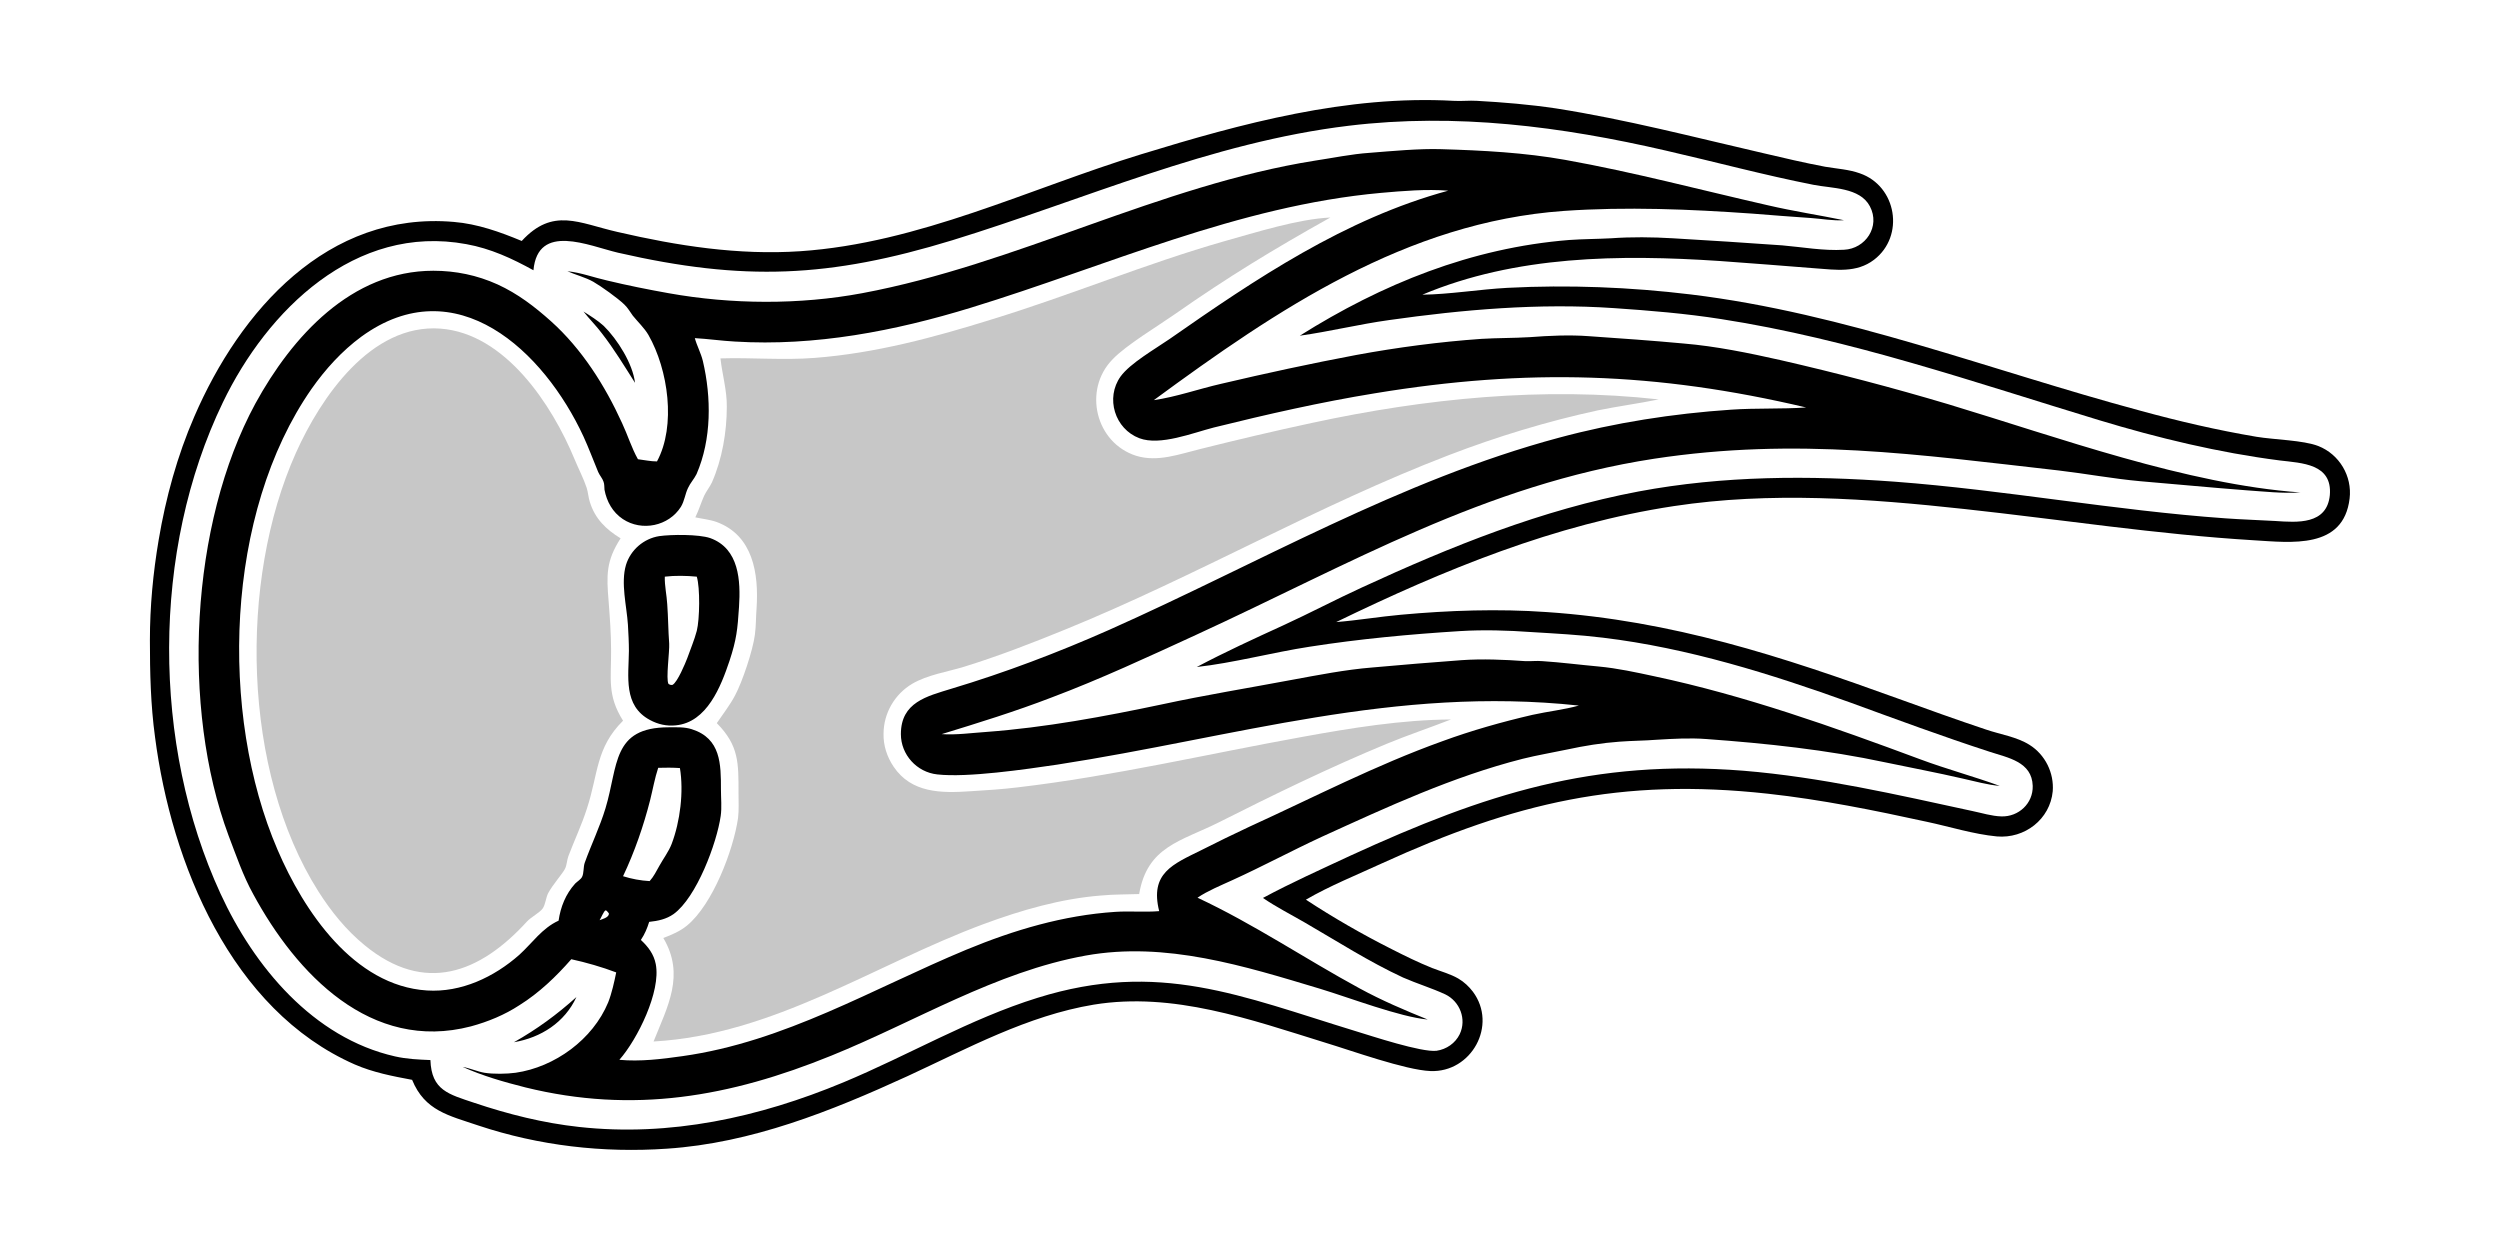
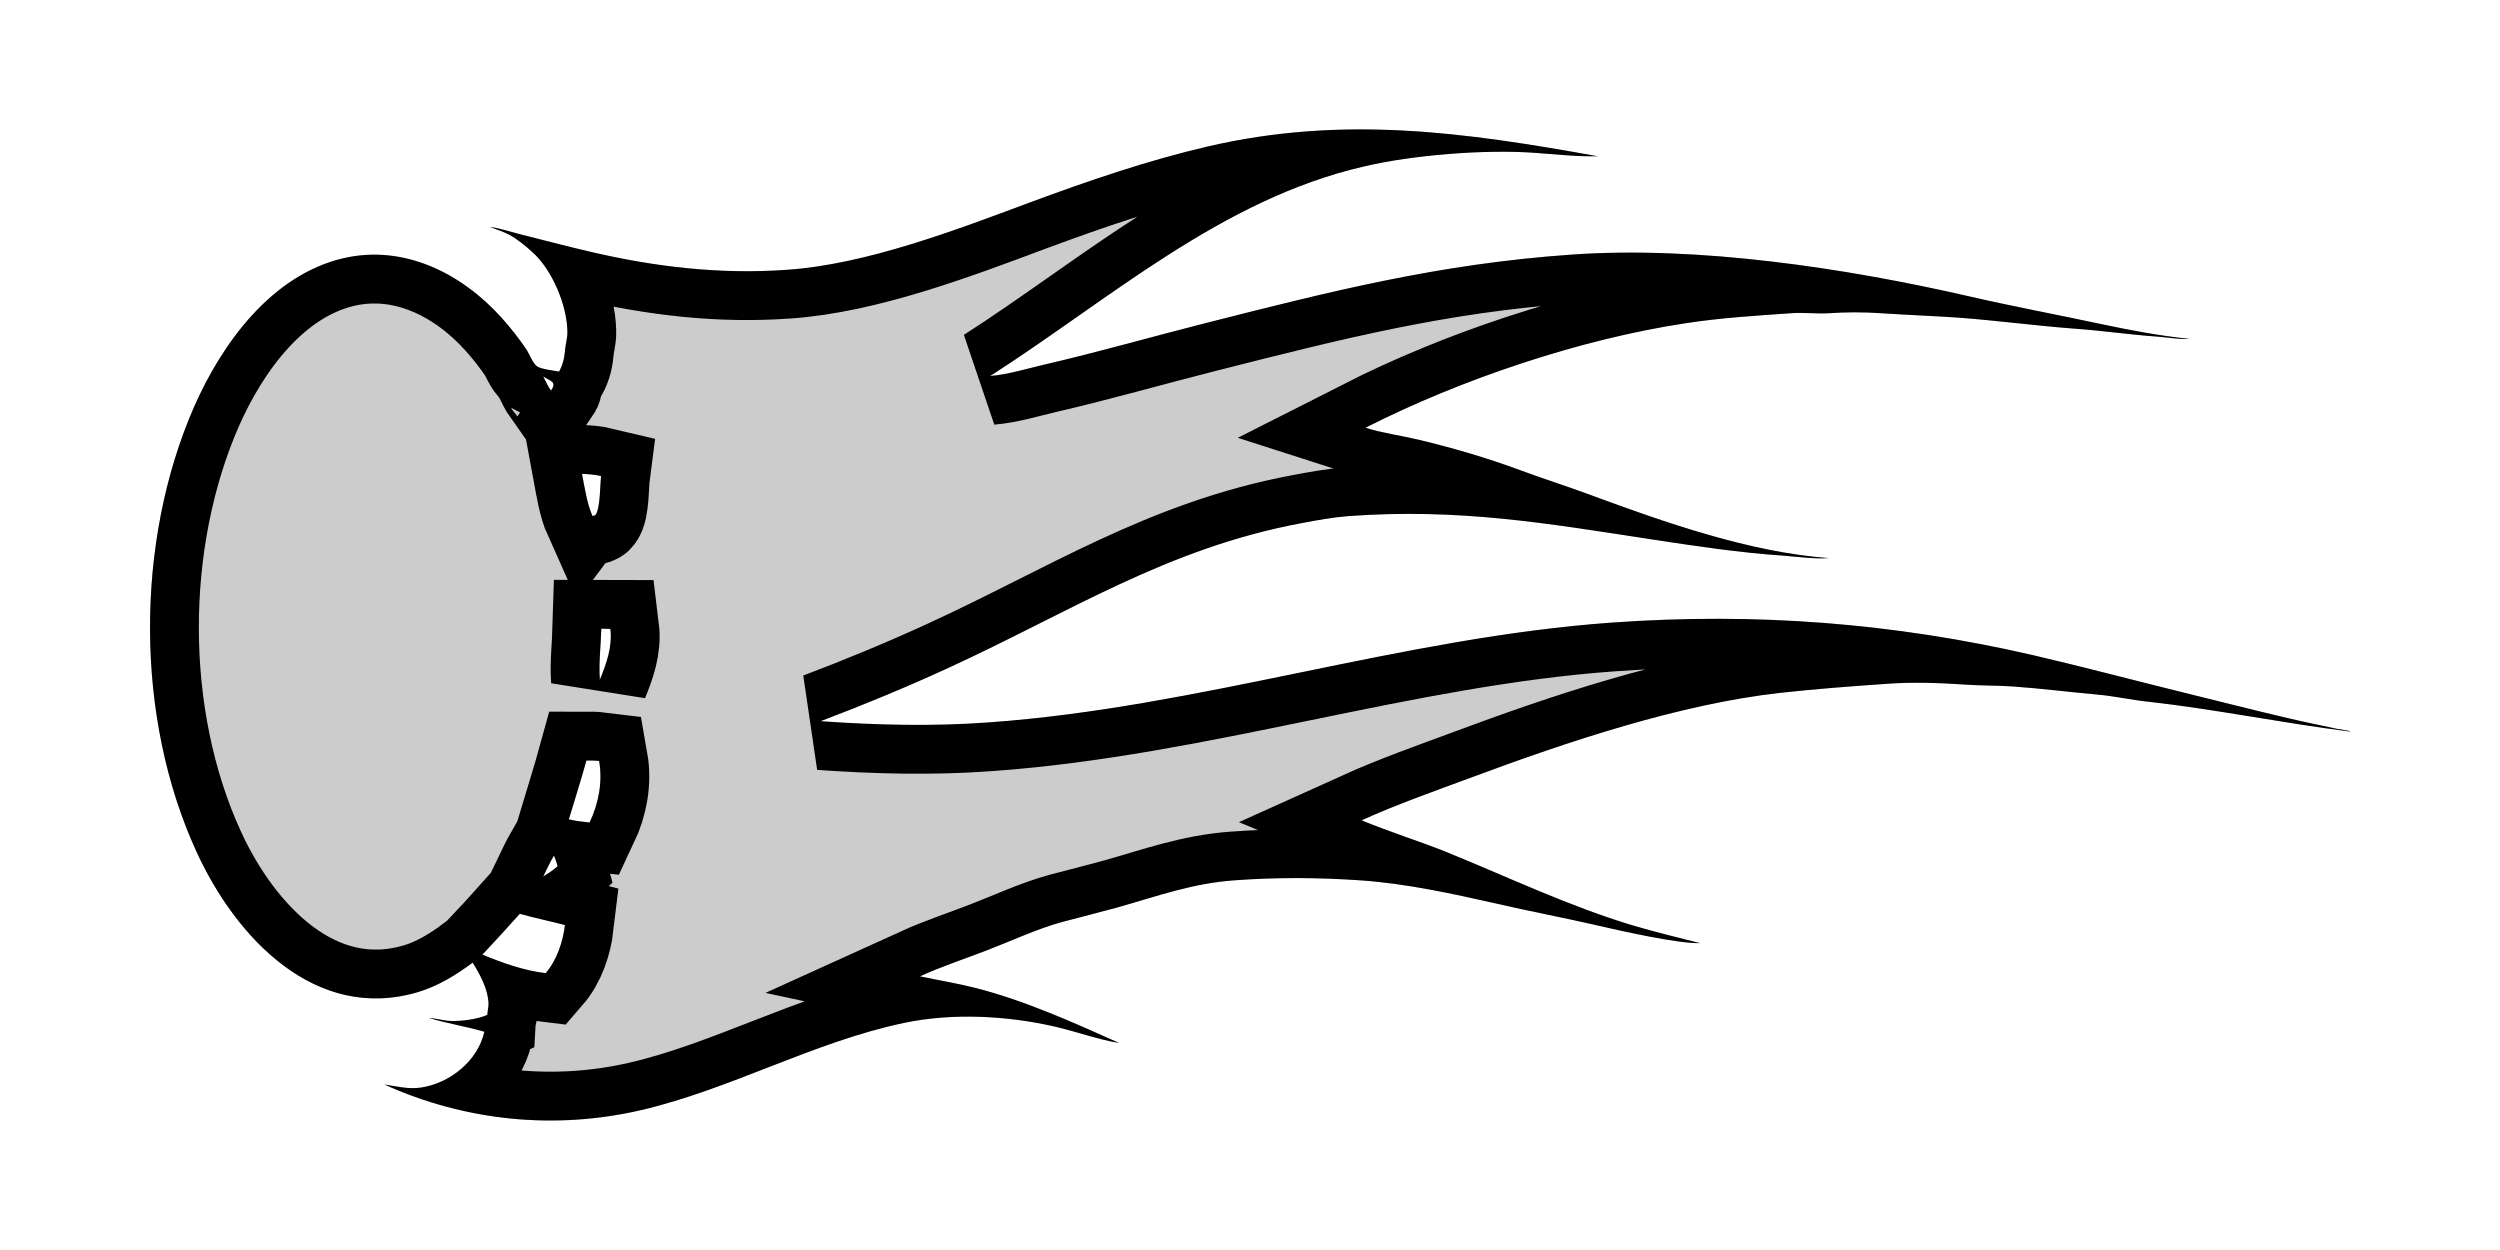
<svg xmlns="http://www.w3.org/2000/svg" viewBox="0 0 1024 512">
-   <path fill="currentColor" fill-rule="evenodd" d="M755.3,90.2C750.8,90.5 746.1,89.6 741.7,89.3 733.7,88.8 725.8,88.1 717.8,87.5 692.2,85.7 666.3,84.6 640.5,86.4 576.1,91 523.1,126.8 472.6,163.9 481.7,162.6 491,159.3 500.2,157.2 518.5,152.9 536.9,148.9 555.5,145.4 572.3,142.3 589.7,140 606.8,138.8 613.4,138.4 619.9,138.5 626.6,138.1 634.4,137.5 642.9,137.1 650.8,137.7 663.8,138.6 676.7,139.5 689.6,140.7 702.8,141.8 716.4,144.6 729.3,147.5 752.4,152.8 775.3,158.8 798.1,165.6 843.2,179.2 895.8,198.4 942.2,201.7 934.9,202.2 927.2,201.3 919.8,200.8 905.3,199.7 891,198.3 876.6,197.1 865.5,196.1 854.3,194 843.2,192.7 785.7,186.2 736.1,179 677.5,187.9 608,198.6 553.1,231 490,260 470.4,269 450.9,278.1 430.7,285.7 415.9,291.4 400.7,296.1 385.7,300.7 391.8,301.1 398,300.2 404,299.8 428.2,298 452.3,293.5 476,288.5 493.6,284.7 511.4,281.8 529,278.5 539.9,276.5 551,274.3 562.1,273.4 574.3,272.3 586.5,271.3 598.7,270.4 607.2,269.8 616.3,270.2 624.7,270.8 627.1,270.9 629.4,270.6 631.7,270.8 639.4,271.3 647.1,272.3 654.8,273 662.4,273.7 670.2,275.4 677.6,277 714.8,284.9 750.7,297.7 786.5,311 797.2,315 808.4,318 819.1,321.9 814.1,321.5 808.9,320 803.9,318.9 793.5,316.5 782.9,314.5 772.4,312.3 748.1,307.1 723.6,304.5 698.8,302.7 692.2,302.2 685.2,302.6 678.6,303 673.5,303.4 668.4,303.4 663.2,303.8 656.2,304.3 648.8,305.5 641.9,307 635.8,308.3 629.7,309.3 623.7,310.8 595,318.1 568.3,330.5 541.3,342.8 529,348.5 517.1,354.9 504.8,360.5 500,362.7 494.6,364.9 490.5,367.7 513.6,378.5 534.7,392.8 557,404.9 566,409.8 575.4,413.8 584.8,417.6 573.5,416.6 552.6,408.6 540.7,405 509.7,395.7 477.5,385.5 444.7,391.4 407.7,398.1 375.3,418.3 340.5,432.4 298.9,449.3 259.4,456.3 215.2,445.4 206.5,443.2 197.7,440.7 189.5,437 192.4,437.5 195.5,438.9 198.4,439.4 202.1,440 207.5,439.9 211.2,439.4 227.2,437.1 242.8,425.8 249.1,410.6 250.6,406.8 251.6,402.2 252.4,398.3 246.6,396.1 240,394.2 234,392.9 227.8,400 220.8,406.7 212.8,411.7 206.7,415.7 199.9,418.5 192.9,420.4 151.9,431.1 121.4,398.9 103.7,366.2 99.5,358.6 96.7,350.3 93.6,342.2 74.2,290 77.8,214.7 104.6,165.3 119.6,137.9 143.9,110.9 177.5,110.9 186.6,110.9 195.4,112.7 203.8,116.5 212.1,120.3 219,125.6 225.7,131.6 238.3,142.9 247.8,157.9 254.8,173.3 257.1,178.2 258.7,183.5 261.3,188.1 263.9,188.4 266.4,189 269.1,189 277,174.4 273.7,151.4 265.6,137.2 263.9,134.3 261.3,131.9 259.2,129.3 258.1,127.8 257.1,126 255.7,124.7 253,122.1 246.3,117.3 243,115.4 239.8,113.6 235.8,112.6 232.4,111.1 237.8,111.6 243.3,113.7 248.7,114.9 257,116.9 265.5,118.6 273.9,120.1 299.6,124.7 327.4,124.9 353.1,120.1 416.3,108.3 475,75.9 538.6,65.8 546,64.7 553.5,63.1 561,62.6 569.8,61.9 581.5,60.8 590.3,61.1 607.3,61.6 624.5,62.5 641.2,65.5 669.1,70.5 696.5,77.8 724.2,84.1 734.5,86.5 745,88.1 755.3,90.2ZM593.2,78.1C550.9,89.6 514.4,114.2 479,138.9 473.2,142.9 462.9,148.8 459,154.2 452.7,163 456.6,175.7 466.7,179.5 475.2,182.7 488.6,177.3 497.2,175.1 519,169.7 541,164.7 563.1,161.1 625.5,150.8 678.3,152.4 739.8,166.9 729.6,167.6 719.3,167.1 709.1,167.8 685.3,169.4 661.5,173.1 638.5,179.3 573.6,196.7 515.2,230.9 454.3,258 433.3,267.3 411.7,275.5 389.7,282.1 379.7,285.2 369,287.6 369,300.7 369,309.1 375.5,316.3 383.9,317.2 396.2,318.6 420.1,315.1 433,313.2 506.2,301.9 571.2,280.9 646.7,289 640.6,290.7 634,291.4 627.7,292.8 615.2,295.7 602.8,299.2 590.8,303.6 563.5,313.4 538.1,326.6 511.8,338.6 505.2,341.7 498.6,344.9 492.1,348.2 480.4,354 470.9,357.6 474.8,373.2 468.9,373.7 462.8,373.1 456.8,373.5 435.6,374.9 415.4,380.9 395.8,389 357.3,405 321.5,426.7 279.5,432.6 271.1,433.8 262.1,434.9 253.7,434.1 261.1,425.7 270.8,406.1 268.6,394.9 267.8,390.8 265.5,387.8 262.5,385 264.1,382.6 265.1,380.2 265.9,377.6 269.6,377.2 272.9,376.5 275.9,374.4 285.3,367.6 293.6,345.4 295.2,334.2 295.7,330.7 295.3,327 295.3,323.4 295.3,313 295.3,302.5 283.4,298.7 280.3,297.7 277.1,297.9 273.9,297.9 250.6,297.9 253.3,313.6 248,331.1 245.7,338.7 242.2,345.9 239.5,353.4 238.9,355.1 239.2,357.7 238.4,359.2 237.9,360.2 236.4,361.1 235.6,361.9 231.7,366.2 229.6,371.5 228.8,377.1 222,380.2 218.1,386.2 212.7,391.1 202.4,400.2 188.9,406.6 174.9,405.7 144.9,403.8 124.4,373.1 113.7,348.1 89.7,292.4 92.2,210.1 127.6,159.3 133.3,151.2 140,143.8 148,137.9 186.8,109.7 222.8,143.8 239,178.8 241.2,183.6 243,188.5 245,193.3 245.6,194.7 246.8,196 247.2,197.3 247.6,198.3 247.5,199.6 247.6,200.6 248.5,205.4 250.9,209.8 255.1,212.6 262.9,217.8 273.9,215.5 278.9,207.6 280.4,205.1 280.6,202.4 281.8,199.9 282.7,197.9 284.3,196.2 285.3,194.2 291.5,179.9 291.4,162.8 287.9,147.9 287.1,144.6 285.4,141.5 284.6,138.5 290,138.8 295.5,139.6 301,139.9 333.9,141.9 366.5,135.6 397.8,126 453.6,108.9 507,84.3 565.7,79 574.8,78.2 584.1,77.4 593.2,78.1ZM270,219.6C274.9,218.9 286.2,218.8 290.9,220.4 302.8,224.7 303.4,237.9 302.7,248.6 302.1,257.8 301.7,261.9 298.8,270.7 295.3,281.1 289.6,295.9 276.8,297.1 273.1,297.5 269.5,296.7 266.2,294.9 255.2,289 257.5,277.1 257.6,266.6 257.6,263.1 257.4,259.4 257.2,255.9 256.7,248.2 254.2,238.9 256.4,231.4 258.3,225.2 263.7,220.6 270,219.6ZM272.3,236.2C276.5,235.7 281.2,235.8 285.4,236.2 286.8,240.7 286.6,253.7 285.4,258.4 284.4,262.2 282.8,265.9 281.5,269.6 280.7,271.7 277.5,279.4 275.5,280.5 275.2,280.7 274.6,280.4 274.4,280.5 274.4,280.3 273.9,280.3 273.8,280.1 272.7,278.1 274.3,266.8 274.1,263.6 273.7,258.3 273.7,252.9 273.3,247.5 273.1,243.8 272.2,240 272.3,236.2ZM269.6,314.5C272.5,314.4 275.5,314.4 278.5,314.6 280.1,324.3 278.6,336.5 275.1,345.7 273.9,348.8 271.7,351.7 270.1,354.6 268.8,356.9 267.8,359 266.1,360.9 262.4,360.7 258.7,360 255.2,358.9 259.9,349 263.6,338.3 266.3,327.7 267.4,323.3 268.2,318.7 269.6,314.5ZM248.6,373.1C248.7,373.5 249.5,373.9 249.4,374.4 249.2,375.9 246.6,376.5 245.6,376.9 246.1,376.2 247.3,373.2 248,372.9 248.2,372.8 248.5,373.2 248.6,373.1Z" />
-   <path fill="currentColor" fill-rule="evenodd" d="M582.6,120.7C593.4,120.6 606.2,118.5 617.4,117.9 642.4,116.6 667.7,117.6 692.5,120.6 755.9,128.3 815.2,151.7 876.6,168.2 892.3,172.5 908.2,176.2 924.2,178.9 931.4,180.1 943.5,180.3 949.6,182.7 958.2,186.1 963.5,195 962.4,204.2 959.9,225.1 938.4,222.2 923.2,221.3 883.5,218.9 844.3,212.8 804.7,208.5 765.1,204.2 725.2,201.3 685.6,207.3 636.8,214.7 591.4,233.4 547.3,254.8 556.1,254.1 564.9,252.6 573.8,251.8 593.5,250 613.8,249.3 633.5,250.7 685.1,254.2 729.5,268.8 777.6,286.2 789.5,290.5 801.4,294.8 813.4,298.8 819.2,300.8 826.1,301.8 831.3,305.1 837.7,309.1 841.4,316.6 840.8,324.1 839.7,335.6 829.3,343.6 817.9,342.6 808.4,341.7 798.6,338.6 789.2,336.6 767.7,331.9 746,327.5 724.1,325.1 663.8,318.5 620.5,328.8 566.1,353.6 555.7,358.4 544.7,362.8 534.9,368.5 546,375.8 558,382.7 569.9,388.7 575.4,391.5 580.9,394.2 586.6,396.5 590.2,397.9 594,398.9 597.3,400.8 599.7,402.2 601.7,404.1 603.3,406.2 613.5,419.9 602.7,439.4 585.9,438.7 575.7,438.3 553.5,430.3 542.9,427.1 512.2,417.6 480.6,406.2 448,411.5 420.9,416 396.4,429.4 371.7,440.8 340.5,455.1 307.8,468.2 273.2,470.5 247,472.3 220.8,469.3 195.9,461 183.8,456.9 174,455 168.8,442.3 160.8,440.8 152.9,439.3 145.3,436 94.6,413.7 70.2,353.5 63.5,301.9 61.7,288.7 61.4,275.5 61.4,262.2 61.4,248.4 62.7,234.7 65,221.1 67.9,203.9 72.6,186.7 79.6,170.6 98.3,127.3 134.2,86.4 185.9,90.9 195.6,91.7 204.8,95 213.7,98.7 226.5,84.8 237.1,91.4 252.9,95 277.5,100.7 302.4,104.6 327.8,102.9 376.5,99.6 421.4,77.3 467.4,63.2 508.8,50.5 551.7,38.9 595.4,41.3 598.6,41.5 601.8,41.1 604.9,41.3 615.7,41.9 626.6,42.8 637.3,44.4 666,48.9 693.9,56.2 722.1,62.7 730.6,64.7 739.1,66.7 747.6,68.3 752.3,69.1 757.4,69.4 761.8,71 776.9,76.2 780.3,96.7 767.6,106.4 760.4,111.9 751.9,110.5 743.5,109.9 730.4,108.9 717.4,107.8 704.3,106.9 663.5,104.2 620.9,104.6 582.6,120.7ZM532.4,137.5C544.6,135.8 556.7,132.8 569,131.1 599.3,126.8 630.4,124.1 661,126.2 675.7,127.2 690.4,128.4 705,130.7 757.9,138.9 808.7,156.6 859.8,172.1 883.9,179.4 908.8,185.4 933.8,188.6 942.8,189.7 955.4,189.9 954.3,202.8 953.1,215 940.9,214 932,213.4 925.1,213 918.3,212.8 911.4,212.3 866.2,209.1 821.4,200.7 776.1,197.3 741.1,194.7 705.9,194.8 671.2,201.3 631.5,208.8 594.3,223.8 557.9,240.6 547,245.6 536.4,251.2 525.5,256.2 513.7,261.6 501.7,267.1 490.2,273.2 504.9,271.6 521.4,267.2 536.4,264.9 556.9,261.7 577.3,259.8 598,258.5 607.6,257.9 617.7,258.2 627.3,258.9 637.1,259.5 646.8,260 656.6,261.2 691.4,265.4 725.2,276 758,287.8 776.9,294.7 795.8,301.7 814.9,307.9 822.5,310.4 832.3,312 832.6,321.9 832.8,329.1 826.8,334.6 819.8,334.4 815.8,334.3 811.8,333 807.9,332.2 777,325.5 745.8,318.3 714.2,315.7 652.5,310.8 608.3,325.2 553.3,350.4 541.3,356 529,361.5 517.3,367.8 522.7,371.5 528.8,374.6 534.5,377.9 547.8,385.6 560.7,393.9 574.7,400.4 580.4,402.9 586.4,404.7 592,407.3 598,410.2 600.8,417.5 597.9,423.6 596.1,427.3 592.5,429.8 588.4,430.4 582.2,431.1 562,424.4 555.1,422.3 508.3,408 474.7,393.2 425,408.7 397.3,417.3 372,432.3 345.3,443.4 310.9,457.7 274.5,465.7 237.2,461.6 222.5,460 208.2,456.4 194.2,451.7 183.8,448.2 176.7,446.6 176.3,434.2 171.4,434 166.6,433.8 161.8,432.7 128.3,425.1 104.1,396 90.3,366 62.2,305 62,225.5 91.3,164.8 109.5,127 145.5,91.6 191,100 201,101.8 209.8,105.9 218.5,110.7 220.3,91.1 241.2,100.7 253.1,103.5 304.6,115.3 339.7,113.8 390.1,98.4 444.1,81.8 495.9,58.3 552.5,51.5 596.4,46.2 639.6,51.8 682.4,61.7 702.5,66.3 722.5,71.7 742.8,75.7 750.3,77.2 761.8,76.7 765.9,84.5 770.3,92.8 764.1,101.9 755.3,102.3 746.9,102.8 738.2,101.2 730,100.5 715,99.4 700.1,98.5 685.2,97.6 676.8,97.1 668.3,97 659.9,97.6 654.2,97.9 648.4,97.9 642.7,98.3 602.7,101.5 566.1,116.3 532.4,137.5ZM239,127.6C241.7,129.3 244.9,131.3 247.3,133.5 252.9,139 259.2,149 260.1,156.8 255.9,150.2 251.5,142.9 246.5,136.5 244.2,133.4 241.4,130.7 239,127.6ZM236.1,408.4C231.3,418.8 221.6,425 210.5,426.9 219.9,421.6 228.1,415.6 236.1,408.4Z" />
-   <path fill="currentColor" fill-opacity="0.22" fill-rule="evenodd" d="M544.9,89.1C521.8,102 502.9,113.5 481.2,128.7 474.2,133.6 461.2,141.4 455.7,147.2 443.5,159.7 448.7,181.4 465.4,186.7 474.2,189.4 483.1,186 491.7,183.9 506.9,180.1 522.1,176.5 537.5,173.2 583.9,163.2 632.1,158.3 679.4,163.6 671.1,165.3 662.7,166.4 654.4,168.1 633.7,172.6 613.3,178.8 593.5,186.4 539.8,207 489.9,236 436.7,257.7 423,263.3 409.1,268.7 394.9,273.1 388,275.2 379.9,276.4 373.6,280.1 366.4,284.4 361.9,292.2 361.9,300.6 361.8,305.3 363.3,310 366,314 373.3,324.9 385.6,324.9 397.4,324.1 403.9,323.7 410.4,323.3 416.9,322.5 456.1,317.9 494.8,308.8 533.6,301.8 553.4,298.2 574.3,294.8 594.3,294.7 585.6,298.1 576.6,301.1 567.9,304.7 544.5,314.4 521.7,325.5 499.1,336.9 483.7,344.6 469.9,346.7 466.6,366.2 461.4,366.4 456.2,366.3 451,366.8 434.5,368.1 418.3,372.8 402.9,378.5 357.9,395.2 317,423.8 267.7,426.6 273.4,412.3 280.7,399.4 271.7,384.2 275.1,382.9 278.5,381.5 281.4,379.1 291.9,370.5 300.4,348.2 302.3,335.1 302.7,331.8 302.5,328.3 302.5,324.9 302.5,312.5 302.7,305.4 293.6,296.2 296.1,292.5 299,288.8 301.1,284.8 304.1,279.2 308.4,266.3 309.2,260 309.7,256.3 309.6,252.6 309.9,249 310.8,235 308.5,219.3 293.5,213.8 290.7,212.8 287.5,212.5 284.8,211.9 286.2,209.1 287.1,206 288.4,203.1 289.3,201.2 290.7,199.5 291.6,197.6 295.8,188.1 297.7,176.9 297.7,166.6 297.8,160 295.8,153.3 295.1,146.8 307.8,146.4 320.8,147.6 333.6,146.6 358.5,144.7 382.6,138.2 406.3,130.8 438.3,121 469.3,108 501.5,98.8 514.4,95.2 531.7,89.7 544.9,89.1ZM254.2,220.5C248.2,229.8 248.4,235.6 249.3,246.4 249.8,253 250.3,259.6 250.3,266.2 250.4,278 248.6,284.7 255.2,295.2 244,306.3 245.1,316.9 240.4,331.2 238.3,337.8 235.3,344.1 232.8,350.7 232.2,352.3 232.2,354.4 231.4,355.9 230.4,357.9 226.4,362.3 224.5,365.9 223.6,367.7 223.4,370.5 222.3,372.1 221.1,373.8 217.6,375.6 215.9,377.4 196.5,398.7 173.9,407.3 149.4,387.2 141.8,381 135.6,373.3 130.4,365.1 99.2,315.9 97.7,238 121.2,185.5 131.4,162.8 151.9,132.5 180.4,134.6 207,136.6 226.1,165.8 235.3,188 236.9,191.9 239,195.9 240.3,199.8 240.9,201.7 241,203.8 241.6,205.6 243.7,212.5 248.3,216.9 254.2,220.5Z" />
+   <defs>
+     <clipPath id="flammes-lisere-long-c">
+       <path clip-rule="evenodd" d="M654.4,64C645.9,64.2 637.1,63.2 628.7,62.6 608,61.1 578.4,63.5 558.6,68.2 500.2,81.7 454.7,122.5 405.6,154 412.8,153.4 420.3,151.1 427.5,149.4 449.6,144.3 471.5,138 493.6,132.4 545.6,119.2 589.4,108.1 643.5,104.3 695.4,100.6 756,109.8 806.2,121.3 824.4,125.5 842.7,128.9 860.9,132.8 872.7,135.3 884.9,137.6 896.8,138.8 892.5,139.1 888.2,138.2 883.9,137.9 872.4,137.1 861,135.4 849.5,134.6 833.7,133.4 818,131.3 802.2,130.1 791.7,129.4 781.1,129 770.5,128.3 763.6,127.8 755.8,127.8 749.1,128.3 743.9,128.6 738.7,127.9 733.6,128.3 719.1,129.3 704.6,130.2 690.4,132.4 647.4,138.9 598.5,155.3 559.3,175.2 565.8,177.3 573.9,178.4 581,180.1 594.9,183.4 609.2,187.6 622.7,192.6 632.1,196.1 641.7,199.1 651.1,202.6 681.6,213.9 717,226.3 749.1,228.6 743,229 736.7,228.1 730.6,227.6 712.5,226.4 694.8,223.7 677,221 633.2,214.3 597.6,208.1 552.2,211.4 545.8,211.9 539.3,213.1 533,214.3 477.9,224.6 438.3,250.7 388.4,273.6 371.2,281.5 353.8,288.7 336.1,295.4 358.9,297 382,297.6 404.9,295.9 491,289.8 574.3,261.1 660.4,255 719.4,250.8 775.5,255.2 832.5,268.3 852.3,272.9 871.9,278.1 891.7,283 907.2,286.8 922.7,290.8 938.2,294.4 944.5,295.9 950.8,297.1 957.1,298.5 958.8,298.8 962.6,299.4 962.6,299.5 962.6,299.6 962.1,299.6 962.2,299.6 934.6,296.1 907.4,290.5 879.8,287.4 872.9,286.7 866,285.1 859.1,284.5 847.7,283.5 836.2,282 824.8,281.2 818.1,280.7 811.5,280.9 804.8,280.4 794.5,279.7 783.2,279.3 772.7,280.1 758.1,281.1 743.6,282.2 729.1,283.8 688,288.4 642,303.8 602.8,318.4 587.7,324 572.3,329.4 557.7,336 569,340.7 580.7,344.3 592,348.8 617.4,359.1 642.4,371.1 668.6,379 677.8,381.7 687.1,384 696.3,386.3 687.6,386.6 663.9,381.3 654.5,379.1 640.6,375.9 626.7,373.3 612.9,370.1 594.7,366 576,361.9 557.4,360.6 540.1,359.4 522.7,359.3 505.3,360.6 488.1,361.9 474.3,367 458,371.6 450.4,373.7 442.8,375.6 435.2,377.6 424.6,380.5 414.3,385.4 404.1,389.3 395,392.8 385.6,395.9 376.8,399.9 384.2,401.5 391.8,402.7 399.3,404.6 419.5,409.7 439.4,418.7 458.4,427.2 450.5,426 440.4,422.4 432.1,420.5 412.5,416 390.1,414.8 370.2,419 333.2,426.8 299.4,446.1 262.6,454.7 227.2,462.9 190.6,459.2 157.4,444.2 162.1,444.9 167.1,446.2 172.2,445.5 184.2,443.8 195.7,434.6 198.4,422.6 190.9,420.4 183,419.2 175.5,416.9 178.4,417.1 181.8,418.1 184.8,418.2 189.2,418.3 195.6,417.5 199.6,415.7 199.7,414 200.2,412.3 200.1,410.6 199.7,404.8 196.6,399.1 193.6,394.3 186.9,399.3 179.4,403.9 171.4,406.3 129.2,419 96.5,383.9 80.5,348.9 55.2,293.8 55.3,221.8 79.6,166.4 91.1,140.4 111.3,112.7 140.5,105.8 165.3,100 188.9,111.8 205.4,130.1 209.2,134.3 212.7,138.8 215.8,143.4 216.9,145.2 218.2,148.7 219.9,150 221.4,151.2 226.9,151.8 229,152.2 230.7,149.1 231.2,146.4 231.5,142.9 231.7,140.6 232.5,138.2 232.4,135.9 232.3,125.1 226.2,110.5 218,103.2 215.4,100.8 211.8,97.9 208.7,96.2 206.3,94.9 202.9,93.9 200.7,92.9 204.6,93.5 208.3,94.7 212.1,95.7 222,98.2 231.8,100.8 241.7,103.1 268.2,109.3 294.9,112.5 322.5,110.5 354.6,108.3 391.4,94.3 421.9,82.9 445.7,74.1 470.1,65.7 494.7,60 550.2,47.1 600.1,54.2 654.4,64ZM222.5,154.2C225.6,156.2 228.2,156.3 225.7,160 224.5,158.3 223.4,156 222.5,154.2ZM238.4,194.1C241,194.2 243.7,194.4 246.2,195 245.8,198.1 245.9,209 243.8,211 243.5,211.3 242.9,211.2 242.7,211.4 240.5,206.5 239.4,199.5 238.4,194.1ZM246.3,257.5C247.4,257.5 248.8,257.6 250,257.6 250.9,264.9 248.4,271.8 245.7,278.4 245.2,271.6 246.1,264.4 246.3,257.5ZM240.2,311.5C242,311.5 243.8,311.5 245.4,311.7 246.9,320.2 245.2,329.1 241.5,336.9 238.7,336.6 235.8,336.3 233,335.6 235.4,327.6 238,319.5 240.2,311.5ZM226.9,350.4C227.5,351.9 228,353.3 228.4,354.8 226.6,356.4 224.5,357.8 222.5,359 223.8,356.3 225.3,353.2 226.9,350.4ZM212.9,374.3C219,376 225.3,377.3 231.4,378.9 230.6,385.7 228.1,393.3 223.5,398.6 214.8,397.6 205.7,394.4 197.6,391 202.8,385.5 207.9,379.9 212.9,374.3Z" />
+     </clipPath>
+   </defs>
+   <path fill="currentColor" fill-rule="evenodd" fill-opacity="0.2" d="M654.4,64C645.9,64.2 637.1,63.2 628.7,62.6 608,61.1 578.4,63.5 558.6,68.2 500.2,81.7 454.7,122.5 405.6,154 412.8,153.4 420.3,151.1 427.5,149.4 449.6,144.3 471.5,138 493.6,132.4 545.6,119.2 589.4,108.1 643.5,104.3 695.4,100.6 756,109.8 806.2,121.3 824.4,125.5 842.7,128.9 860.9,132.8 872.7,135.3 884.9,137.6 896.8,138.8 892.5,139.1 888.2,138.2 883.9,137.9 872.4,137.1 861,135.4 849.5,134.6 833.7,133.4 818,131.3 802.2,130.1 791.7,129.4 781.1,129 770.5,128.3 763.6,127.8 755.8,127.8 749.1,128.3 743.9,128.6 738.7,127.9 733.6,128.3 719.1,129.3 704.6,130.2 690.4,132.4 647.4,138.9 598.5,155.3 559.3,175.2 565.8,177.3 573.9,178.4 581,180.1 594.9,183.4 609.2,187.6 622.7,192.6 632.1,196.1 641.7,199.1 651.1,202.6 681.6,213.9 717,226.3 749.1,228.6 743,229 736.7,228.1 730.6,227.6 712.5,226.4 694.8,223.7 677,221 633.2,214.3 597.6,208.1 552.2,211.4 545.8,211.9 539.3,213.1 533,214.3 477.9,224.6 438.3,250.7 388.4,273.6 371.2,281.5 353.8,288.7 336.1,295.4 358.9,297 382,297.6 404.9,295.9 491,289.8 574.3,261.1 660.4,255 719.4,250.8 775.5,255.2 832.5,268.3 852.3,272.9 871.9,278.1 891.7,283 907.2,286.8 922.7,290.8 938.2,294.4 944.5,295.9 950.8,297.1 957.1,298.5 958.8,298.8 962.6,299.4 962.6,299.5 962.6,299.6 962.1,299.6 962.2,299.6 934.6,296.1 907.4,290.5 879.8,287.4 872.9,286.7 866,285.1 859.1,284.5 847.7,283.5 836.2,282 824.8,281.2 818.1,280.7 811.5,280.9 804.8,280.4 794.5,279.7 783.2,279.3 772.7,280.1 758.1,281.1 743.6,282.2 729.1,283.8 688,288.4 642,303.8 602.8,318.4 587.7,324 572.3,329.4 557.7,336 569,340.7 580.7,344.3 592,348.8 617.4,359.1 642.4,371.1 668.6,379 677.8,381.7 687.1,384 696.3,386.3 687.6,386.6 663.9,381.3 654.5,379.1 640.6,375.9 626.7,373.3 612.9,370.1 594.7,366 576,361.9 557.4,360.6 540.1,359.4 522.7,359.3 505.3,360.6 488.1,361.9 474.3,367 458,371.6 450.4,373.7 442.8,375.6 435.2,377.6 424.6,380.5 414.3,385.4 404.1,389.3 395,392.8 385.6,395.9 376.8,399.9 384.2,401.5 391.8,402.7 399.3,404.6 419.5,409.7 439.4,418.7 458.4,427.2 450.5,426 440.4,422.4 432.1,420.5 412.5,416 390.1,414.8 370.2,419 333.2,426.8 299.4,446.1 262.6,454.7 227.2,462.9 190.6,459.2 157.4,444.2 162.1,444.9 167.1,446.2 172.2,445.5 184.2,443.8 195.7,434.6 198.4,422.6 190.9,420.4 183,419.2 175.5,416.9 178.4,417.1 181.8,418.1 184.8,418.2 189.2,418.3 195.6,417.5 199.6,415.7 199.7,414 200.2,412.3 200.1,410.6 199.7,404.8 196.6,399.1 193.6,394.3 186.9,399.3 179.4,403.9 171.4,406.3 129.2,419 96.5,383.9 80.5,348.9 55.2,293.8 55.3,221.8 79.6,166.4 91.1,140.4 111.3,112.7 140.5,105.8 165.3,100 188.9,111.8 205.4,130.1 209.2,134.3 212.7,138.8 215.8,143.4 216.9,145.2 218.2,148.7 219.9,150 221.4,151.2 226.9,151.8 229,152.2 230.7,149.1 231.2,146.4 231.5,142.9 231.7,140.6 232.5,138.2 232.4,135.9 232.3,125.1 226.2,110.5 218,103.2 215.4,100.8 211.8,97.9 208.7,96.2 206.3,94.9 202.9,93.9 200.7,92.9 204.6,93.5 208.3,94.7 212.1,95.7 222,98.2 231.8,100.8 241.7,103.1 268.2,109.3 294.9,112.5 322.5,110.5 354.6,108.3 391.4,94.3 421.9,82.9 445.7,74.1 470.1,65.7 494.7,60 550.2,47.1 600.1,54.2 654.4,64ZM222.5,154.2C225.6,156.2 228.2,156.3 225.7,160 224.5,158.3 223.4,156 222.5,154.2ZM238.4,194.1C241,194.2 243.7,194.4 246.2,195 245.8,198.1 245.9,209 243.8,211 243.5,211.3 242.9,211.2 242.7,211.4 240.5,206.5 239.4,199.5 238.4,194.1ZM246.3,257.5C247.4,257.5 248.8,257.6 250,257.6 250.9,264.9 248.4,271.8 245.7,278.4 245.2,271.6 246.1,264.4 246.3,257.5ZM240.2,311.5C242,311.5 243.8,311.5 245.4,311.7 246.9,320.2 245.2,329.1 241.5,336.9 238.7,336.6 235.8,336.3 233,335.6 235.4,327.6 238,319.5 240.2,311.5ZM226.9,350.4C227.5,351.9 228,353.3 228.4,354.8 226.6,356.4 224.5,357.8 222.5,359 223.8,356.3 225.3,353.2 226.9,350.4ZM212.9,374.3C219,376 225.3,377.3 231.4,378.9 230.6,385.7 228.1,393.3 223.5,398.6 214.8,397.6 205.7,394.4 197.6,391 202.8,385.5 207.9,379.9 212.9,374.3Z" />
+   <path fill="none" stroke="currentColor" stroke-width="40" clip-path="url(#flammes-lisere-long-c)" d="M654.4,64C645.9,64.2 637.1,63.2 628.7,62.6 608,61.1 578.4,63.5 558.6,68.2 500.2,81.7 454.7,122.5 405.6,154 412.8,153.4 420.3,151.1 427.5,149.4 449.6,144.3 471.5,138 493.6,132.4 545.6,119.2 589.4,108.1 643.5,104.3 695.4,100.6 756,109.8 806.2,121.3 824.4,125.5 842.7,128.9 860.9,132.8 872.7,135.3 884.9,137.6 896.8,138.8 892.5,139.1 888.2,138.2 883.9,137.9 872.4,137.1 861,135.4 849.5,134.6 833.7,133.4 818,131.3 802.2,130.1 791.7,129.4 781.1,129 770.5,128.3 763.6,127.8 755.8,127.8 749.1,128.3 743.9,128.6 738.7,127.9 733.6,128.3 719.1,129.3 704.6,130.2 690.4,132.4 647.4,138.9 598.5,155.3 559.3,175.2 565.8,177.3 573.9,178.4 581,180.1 594.9,183.4 609.2,187.6 622.7,192.6 632.1,196.1 641.7,199.1 651.1,202.6 681.6,213.9 717,226.3 749.1,228.6 743,229 736.7,228.1 730.6,227.6 712.5,226.4 694.8,223.7 677,221 633.2,214.3 597.6,208.1 552.2,211.4 545.8,211.9 539.3,213.1 533,214.3 477.9,224.6 438.3,250.7 388.4,273.6 371.2,281.5 353.8,288.7 336.1,295.4 358.9,297 382,297.6 404.9,295.9 491,289.8 574.3,261.1 660.4,255 719.4,250.8 775.5,255.2 832.5,268.3 852.3,272.9 871.9,278.1 891.7,283 907.2,286.8 922.7,290.8 938.2,294.4 944.5,295.9 950.8,297.1 957.1,298.5 958.8,298.8 962.6,299.4 962.6,299.5 962.6,299.6 962.1,299.6 962.2,299.6 934.6,296.1 907.4,290.5 879.8,287.4 872.9,286.7 866,285.1 859.1,284.5 847.7,283.5 836.2,282 824.8,281.2 818.1,280.7 811.5,280.9 804.8,280.4 794.5,279.7 783.2,279.3 772.7,280.1 758.1,281.1 743.6,282.2 729.1,283.8 688,288.4 642,303.8 602.8,318.4 587.7,324 572.3,329.4 557.7,336 569,340.7 580.7,344.3 592,348.8 617.4,359.1 642.4,371.1 668.6,379 677.8,381.7 687.1,384 696.3,386.3 687.6,386.6 663.9,381.3 654.5,379.1 640.6,375.9 626.7,373.3 612.9,370.1 594.7,366 576,361.9 557.4,360.6 540.1,359.4 522.7,359.3 505.3,360.6 488.1,361.9 474.3,367 458,371.6 450.4,373.7 442.8,375.6 435.2,377.6 424.6,380.5 414.3,385.4 404.1,389.3 395,392.8 385.6,395.9 376.8,399.9 384.2,401.5 391.8,402.7 399.3,404.6 419.5,409.7 439.4,418.7 458.4,427.2 450.5,426 440.4,422.4 432.1,420.5 412.5,416 390.1,414.8 370.2,419 333.2,426.8 299.4,446.1 262.6,454.7 227.2,462.9 190.6,459.2 157.4,444.2 162.1,444.9 167.1,446.2 172.2,445.5 184.2,443.8 195.7,434.6 198.4,422.6 190.9,420.4 183,419.2 175.5,416.9 178.4,417.1 181.8,418.1 184.8,418.2 189.2,418.3 195.6,417.5 199.6,415.7 199.7,414 200.2,412.3 200.1,410.6 199.7,404.8 196.6,399.1 193.6,394.3 186.9,399.3 179.4,403.9 171.4,406.3 129.2,419 96.5,383.9 80.5,348.9 55.2,293.8 55.3,221.8 79.6,166.4 91.1,140.4 111.3,112.7 140.5,105.8 165.3,100 188.9,111.8 205.4,130.1 209.2,134.3 212.7,138.8 215.8,143.4 216.9,145.2 218.2,148.7 219.9,150 221.4,151.2 226.9,151.8 229,152.2 230.7,149.1 231.2,146.4 231.5,142.9 231.7,140.6 232.5,138.2 232.4,135.9 232.3,125.1 226.2,110.5 218,103.2 215.4,100.8 211.8,97.9 208.7,96.2 206.3,94.9 202.9,93.9 200.7,92.9 204.6,93.5 208.3,94.7 212.1,95.7 222,98.2 231.8,100.8 241.7,103.1 268.2,109.3 294.9,112.5 322.5,110.5 354.6,108.3 391.4,94.3 421.9,82.9 445.7,74.1 470.1,65.7 494.7,60 550.2,47.1 600.1,54.2 654.4,64ZM222.5,154.2C225.6,156.2 228.2,156.3 225.7,160 224.5,158.3 223.4,156 222.5,154.2ZM238.4,194.1C241,194.2 243.7,194.4 246.2,195 245.8,198.1 245.9,209 243.8,211 243.5,211.3 242.9,211.2 242.7,211.4 240.5,206.5 239.4,199.5 238.4,194.1ZM246.3,257.5C247.4,257.5 248.8,257.6 250,257.6 250.9,264.9 248.4,271.8 245.7,278.4 245.2,271.6 246.1,264.4 246.3,257.5ZM240.2,311.5C242,311.5 243.8,311.5 245.4,311.7 246.9,320.2 245.2,329.1 241.5,336.9 238.7,336.6 235.8,336.3 233,335.6 235.4,327.6 238,319.5 240.2,311.5ZM226.9,350.4C227.5,351.9 228,353.3 228.4,354.8 226.6,356.4 224.5,357.8 222.5,359 223.8,356.3 225.3,353.2 226.9,350.4ZM212.9,374.3C219,376 225.3,377.3 231.4,378.9 230.6,385.7 228.1,393.3 223.5,398.6 214.8,397.6 205.7,394.4 197.6,391 202.8,385.5 207.9,379.9 212.9,374.3Z" />
</svg>
